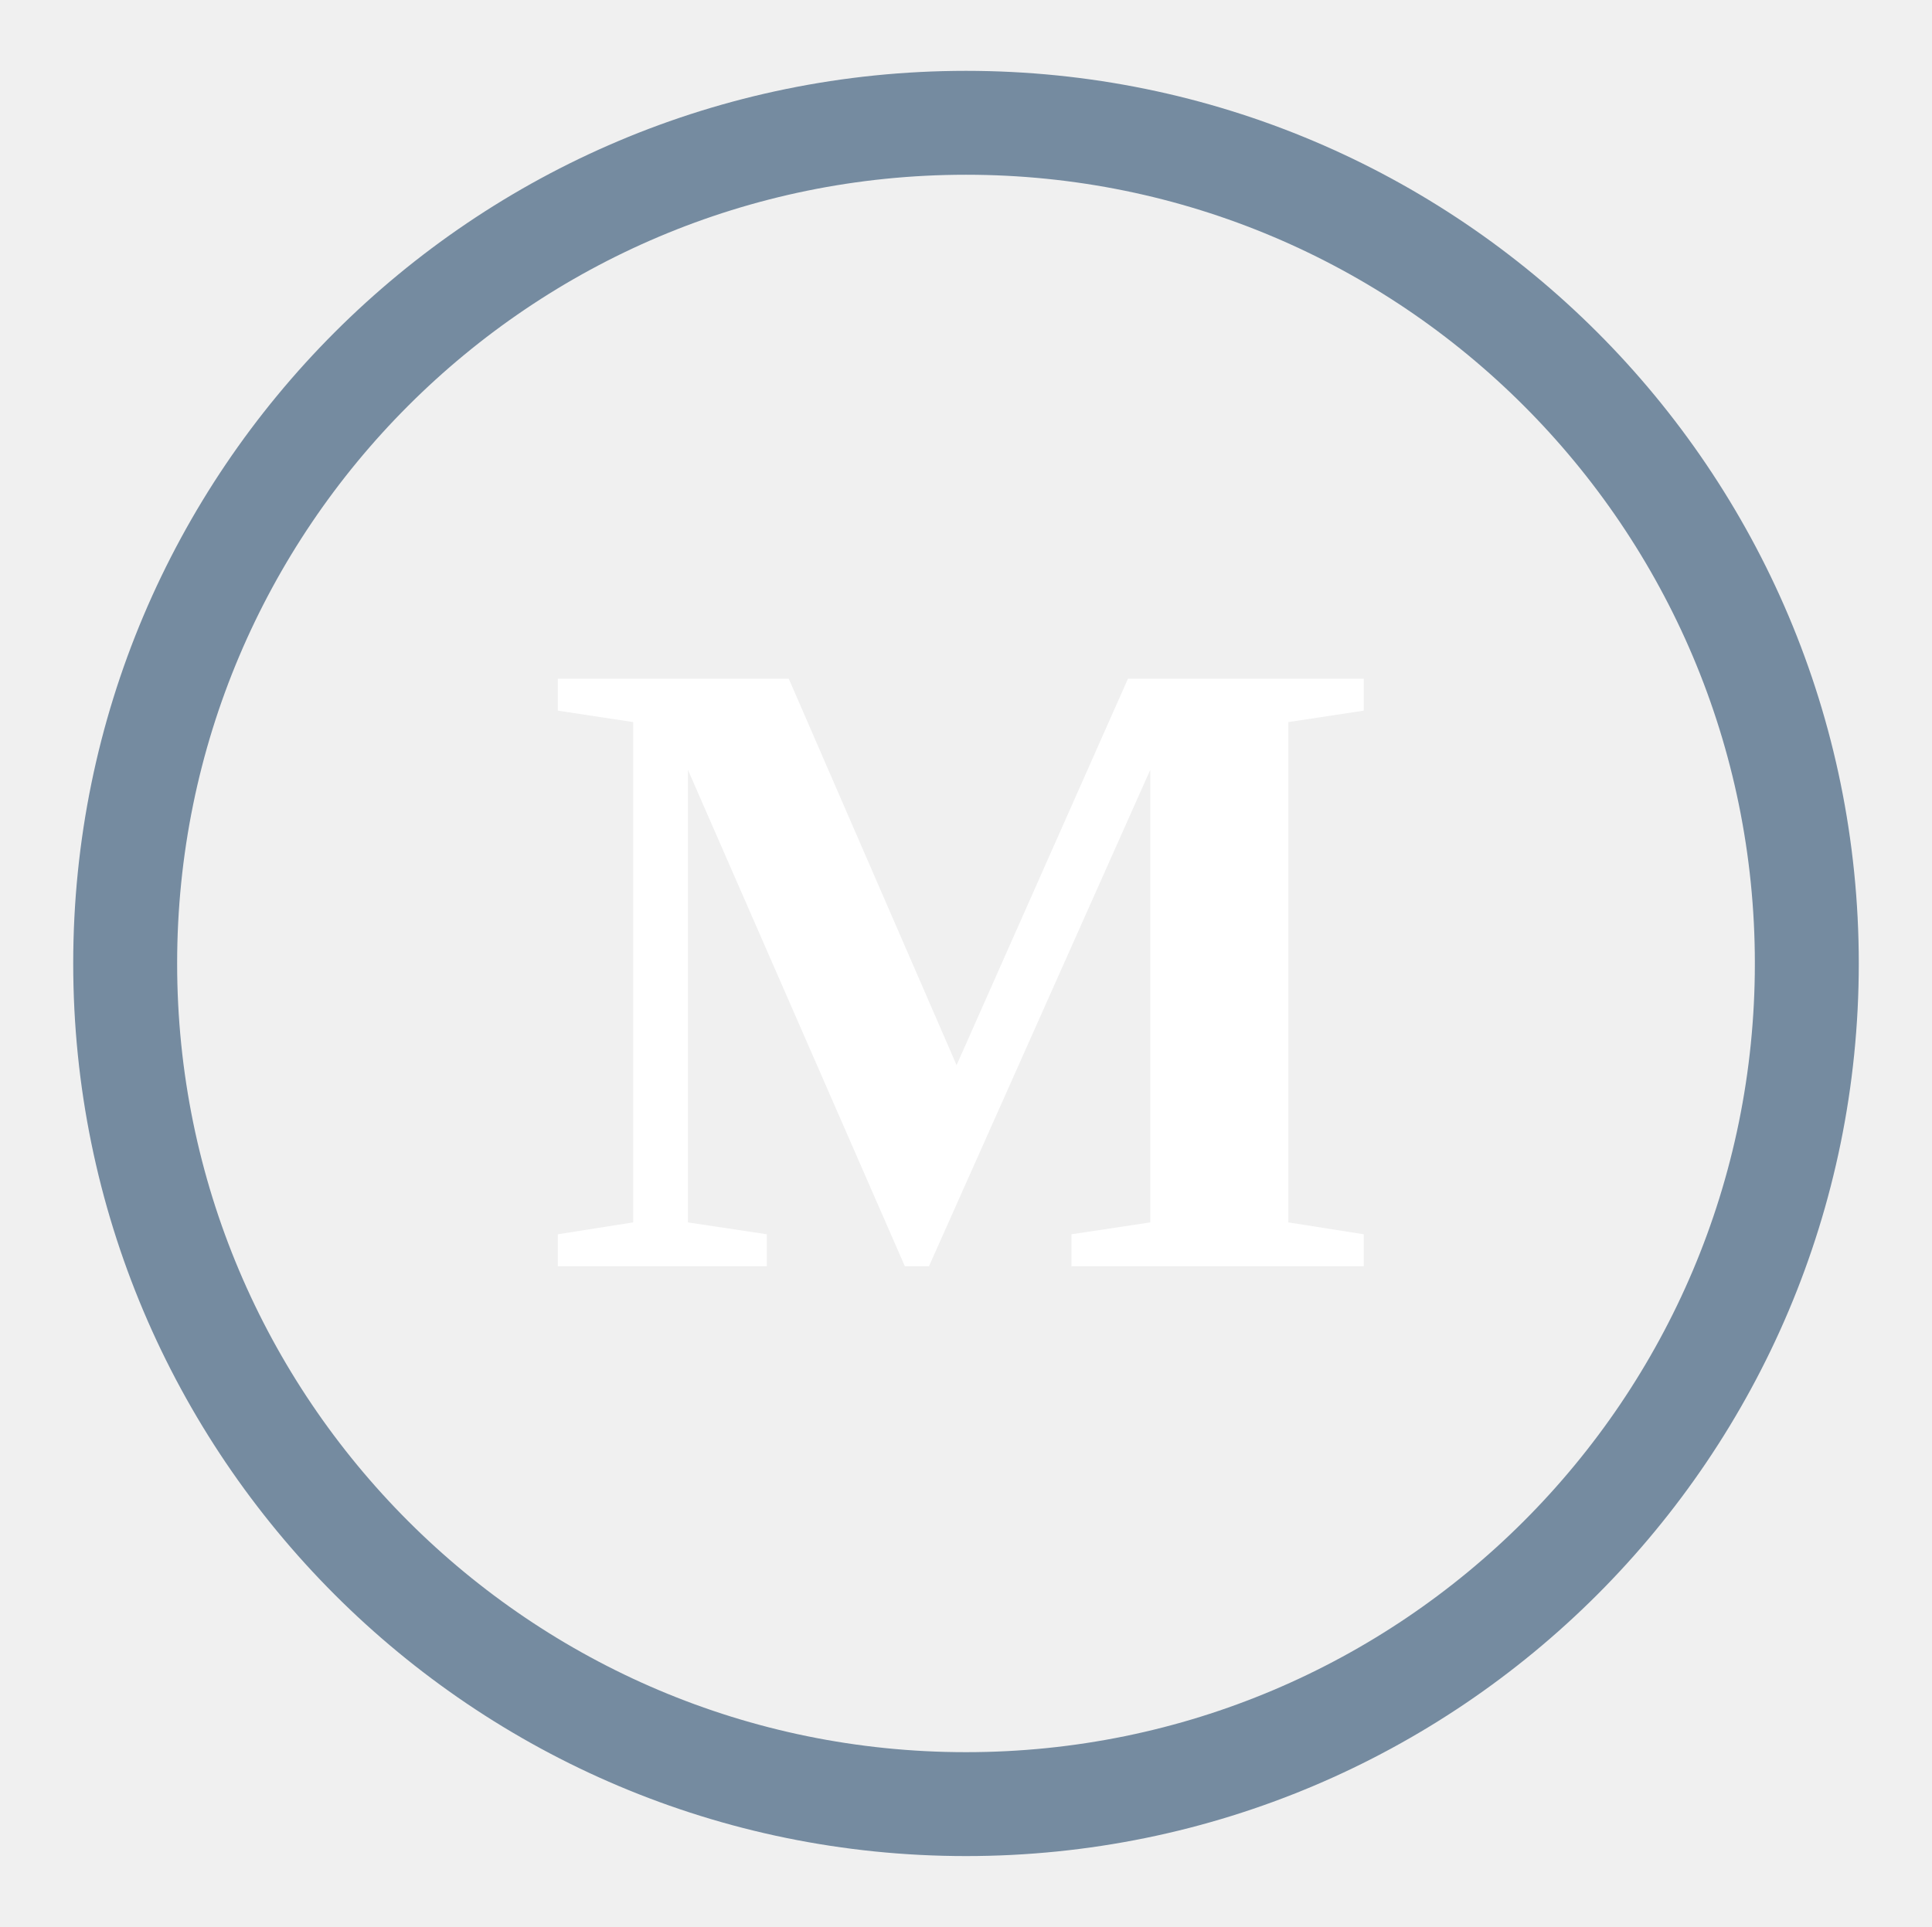
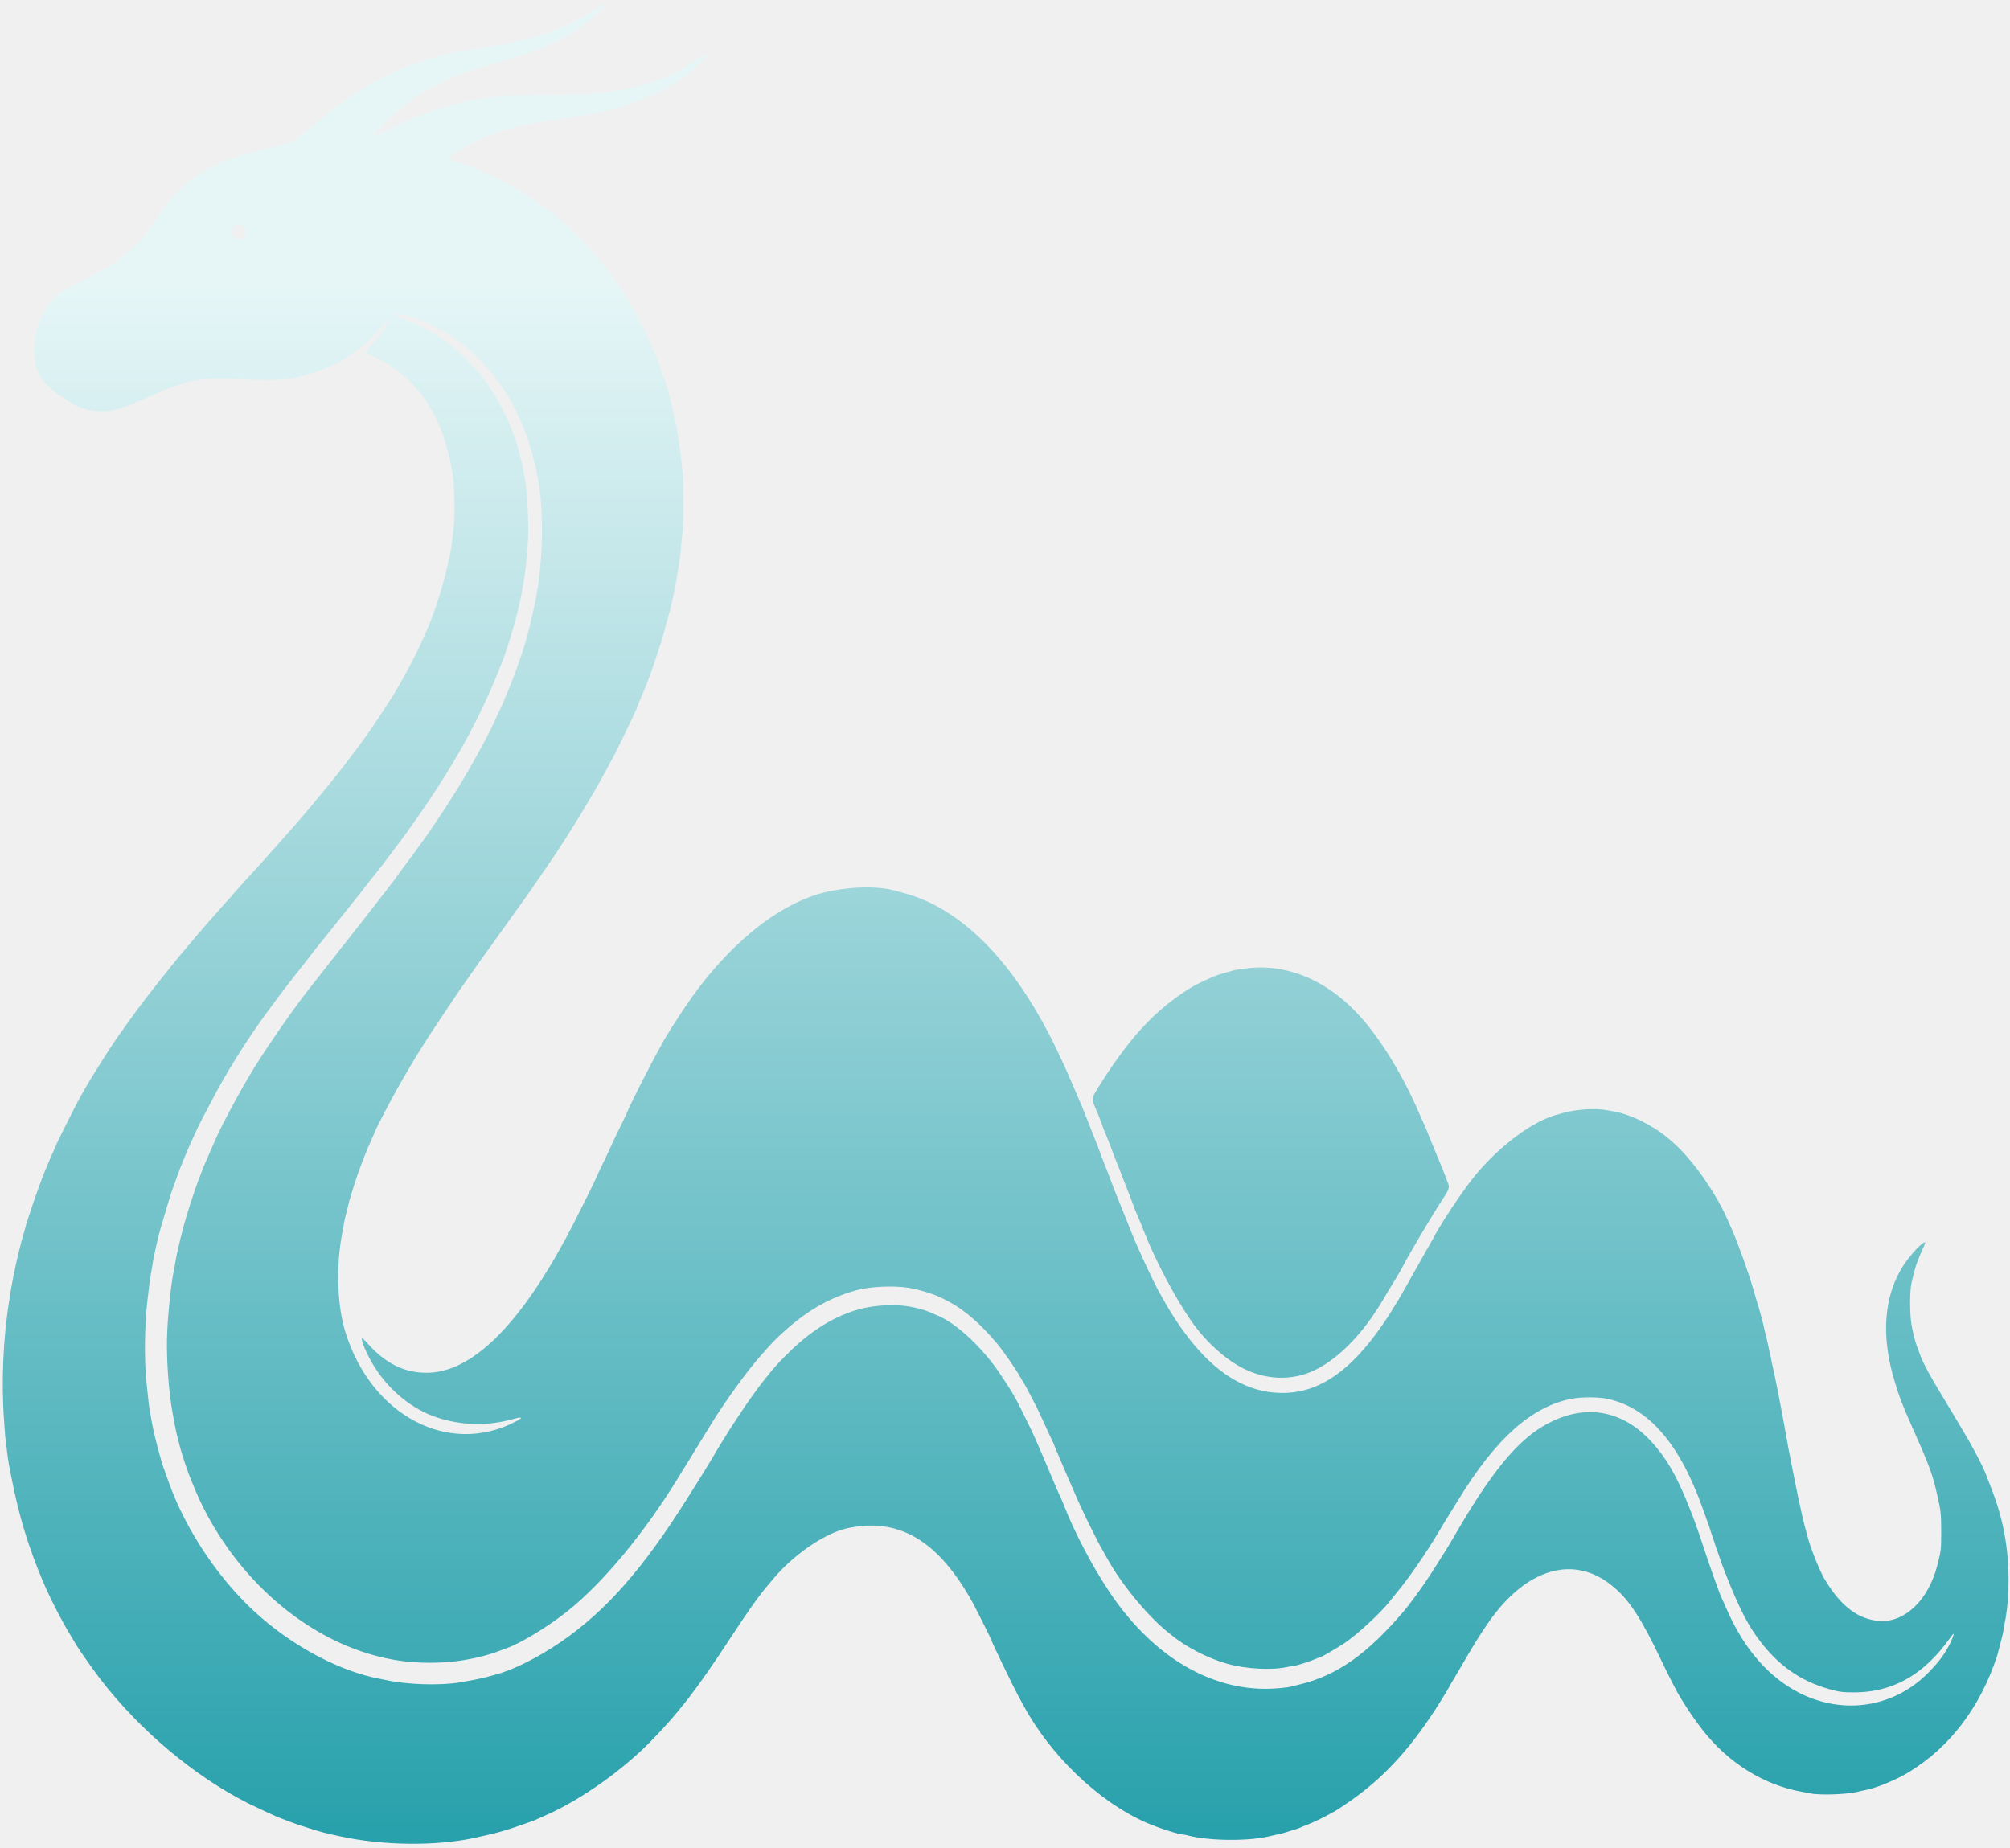
- <svg xmlns="http://www.w3.org/2000/svg" viewBox="0 0 409 408" role="img" aria-label="Le Memphré">
-   <circle cx="204.5" cy="204" r="178" fill="none" stroke="#758BA0" stroke-width="22" />
-   <text x="204.5" y="204" text-anchor="middle" dominant-baseline="central" font-family="Georgia, 'Times New Roman', serif" font-size="190" font-weight="700" fill="#FFFFFF">M</text>
+ <svg xmlns="http://www.w3.org/2000/svg" viewBox="0 0 906 833" role="img" aria-label="Le Memphré">
+   <defs>
+     <linearGradient id="me-rev" x1="0" y1="0" x2="0" y2="1">
+       <stop offset="0.15" stop-color="#E6F6F7" />
+       <stop offset="1" stop-color="#28A1AC" />
+     </linearGradient>
+   </defs>
+   <path fill="url(#me-rev)" d="M271 2.6c-.5 .3-1.9 1.2-3.1 2c-4.3 2.9-10.4 6-15.9 8.2c-1.6 .6-3.3 1.2-3.6 1.4c-4.9 2.1-19.3 5.6-27.5 6.8c-3.4 .5-8.4 1.3-10.3 1.6c-3.9 .7-6.9 1.3-8.3 1.7c-.9 .2-2.2 .5-2.9 .7c-8.4 1.9-20.6 6.5-27.5 10.3c-5.4 2.9-7.2 4-7.8 4.4c-.3 .2-2.3 1.5-4.3 2.8c-6.2 4-12.3 8.7-19.9 15.1c-4.1 3.5-6.9 5.7-7.8 6.2c-1 .5-7.8 2.4-11.5 3.2c-2.7 .6-9.5 2.3-11 2.8c-.7 .2-2 .6-2.8 .9c-15.7 5-26.7 13.4-35.5 26.9c-5.1 7.7-7.6 10.8-13.1 15.7c-5.7 5-11 8.3-22.8 14.1c-7.3 3.5-10.2 5.6-13.2 9.6c-8.4 11.2-9.1 29.3-1.5 36c.8 .7 2.2 2 3 2.8c.9 .9 2.3 1.9 3.3 2.5c.9 .4 2 1.1 2.4 1.5c5.5 4.6 13.5 6.5 21.6 5.2c2.6-.4 10.9-3.7 19.4-7.5c13.2-6.1 22.6-7.8 37.7-6.6c9.5 .7 19.5 .5 23.8-.4c18.4-4 29.5-10.6 42-25.2c1.2-1.4 1.3-.6 .2 1.6c-1.1 2.1-3.4 5.1-6.6 8.5c-1.4 1.6-2.6 3-2.6 3.1c0 .5 .8 1.1 3.2 2.1c14.1 6.2 25.1 18.2 31 34c1.3 3.7 3.3 10.4 3.7 12.5c.1 .4 .3 1.8 .6 3.3c1.1 5.9 1.3 8.4 1.4 15.5c.1 4.4 0 8.1-.1 9.7c-.2 1.5-.5 4.3-.7 6.3c-.5 4.9-.8 6.9-2.7 14.9c-1.2 5.3-3.7 13.7-5.5 18.6c-1.1 3.1-3.1 8.2-3.4 8.7c-.1 .2-.8 1.8-1.5 3.4c-3.3 7.7-10.2 20.5-14.9 27.9c-8.5 13.2-11.9 18-21.8 30.9c-4.8 6.3-20.7 25.4-24.2 29c-.4 .4-3 3.4-5.9 6.7c-6.5 7.3-7.4 8.3-13.1 14.5c-2.5 2.7-5.3 5.9-6.3 7.1c-1.1 1.2-4 4.5-6.6 7.4c-6.4 7.2-10.6 12.1-17.7 20.6c-4.1 5-15.5 19.4-18.3 23.3c-8.9 12.2-11.8 16.4-16.2 23.5c-6.7 10.5-10.4 17-16 28.4c-2.6 5.2-4.8 9.7-4.9 10.1c-.1 .3-.5 1.2-.8 1.9c-.7 1.4-1.2 2.6-4 9.3c-2.9 7.1-7.9 21.7-9.2 26.9c-.2 .7-.7 2.4-1.1 3.8c-.8 2.9-2.4 9.5-2.9 12c-.2 .9-.6 3.1-1 4.8c-.3 1.8-.8 4.2-1 5.4c-.2 1.2-.5 3.3-.7 4.5c-2.9 17.5-3.8 37.7-2.4 55.9c.3 4 .5 7.4 .6 7.5c0 0 .2 1.4 .4 3c.3 3.2 1 8.1 1.6 11c.2 1 .6 2.8 .8 3.9c3.2 16.5 7.5 30.6 13.9 45.8c3.3 7.8 8.3 17.6 12.9 25.2c1.2 1.9 2.3 3.9 2.6 4.3c1.6 2.6 7.5 11 10.6 15c17.8 23.1 42.3 43.7 66.7 56c3.9 1.9 11.2 5.3 13.1 6.1c3.9 1.5 9.2 3.5 10 3.7c.5 .2 2.1 .6 3.5 1.1c6.2 2 7.7 2.4 14.7 3.9c19.2 4.2 43.1 4.5 60.6 .7c11-2.4 13.6-3.1 25.9-7.5c.7-.2 1.9-.7 2.8-1.2c.9-.4 3-1.3 4.5-2c15.3-6.9 33.7-20 46.3-32.9c12.4-12.7 20.4-23 35.1-45.4c8.9-13.6 13.2-19.6 17.2-24.4c1-1.2 2.2-2.5 2.6-3.1c8.8-10.7 23.1-20.7 33.2-23c23.4-5.3 41.4 5.3 56.9 33.4c1.4 2.5 8.5 16.7 8.5 17c0 .6 10.1 21.5 12.1 25.1c.6 1.1 1.5 2.8 2.1 3.9c12.3 22.9 34.1 43.8 55.5 53.2c5.8 2.5 14.8 5.4 16.8 5.4c.3 0 1.2 .2 2 .4c9.8 2.6 28.5 2.7 37.9 .1c.9-.2 2.2-.5 2.8-.6c.7-.1 2.3-.5 3.8-1c1.4-.5 3-.9 3.5-1.1c.5-.1 1.4-.4 2.1-.7c.7-.3 2.1-.9 3.2-1.3c3.2-1.2 8.7-3.9 10.7-5.1c.5-.3 1.1-.7 1.3-.7c1.1-.4 8.7-5.5 12.4-8.4c14.3-10.9 26.1-24.8 38.5-45.4c1-1.7 2.1-3.5 2.4-4.2c.4-.6 2.5-4.2 4.8-8.1c5.3-9.2 8.1-13.7 12.1-19.5c17-24.6 38.8-30.9 56.2-16.2c7.3 6 12.7 14.4 21.5 32.8c3.5 7.4 7.3 14.8 9 17.5c3.3 5.4 5.7 8.9 9.7 14.2c11.8 15.1 27.9 25.1 45.3 28.1c.8 .2 2.4 .4 3.7 .7c4.9 .9 18.1 .3 21.9-1c.4-.1 1.5-.3 2.3-.5c4.6-.7 14.4-4.7 20-8.2c18.5-11.3 32.1-29.2 39.7-52.4c.6-2.1 2.6-9.7 2.8-11.1c.1-.6 .3-2 .5-3c1-5 1.4-8.6 1.7-14.2c.8-17.2-1.7-32.4-7.9-47.9c-.8-2.1-1.7-4.3-1.9-5c-2.4-6.1-7.2-14.9-17.1-31.2c-9.2-15.2-11.3-19.1-13.2-24.3c-.2-.7-.7-2.1-1.1-3c-.8-2.2-1.5-4.9-2.3-9c-.9-4.7-1-15.3-.1-19.4c1.4-6.3 2.5-9.7 4.6-14.3c1.2-2.6 1.7-3.8 1.6-3.9c-.8-.8-6.5 5.2-9.7 10.1c-9 13.7-10.4 32.1-4 52.8c2.1 7 3.2 9.8 7.6 19.8c8.2 18.4 9.4 21.8 11.5 31.1c1.6 7 1.8 8.5 1.8 16.5c0 8.3-.1 8.8-1.8 15.4c-4 15.4-14.5 25.6-25.9 24.9c-9.7-.6-17.8-6.8-25-19.1c-2.2-3.7-6.3-14.1-7.4-18.4c-.1-.6-.6-2.2-1-3.7c-.8-2.7-2.2-9.1-3.4-14.6c-.3-1.8-.8-4-1-4.9c-.2-.9-.8-4-1.4-7c-.5-2.9-1.4-7.3-1.9-9.7c-.4-2.4-.9-5.2-1.1-6.1c-.5-3.3-4-21.6-5.4-28.3c-.3-1.2-.8-3.4-1.1-4.9c-.2-1.4-.7-3.5-1-4.7c-.2-1.2-.7-3.3-1-4.6c-.3-1.4-.7-3.3-1-4.2c-.2-.9-.5-2-.6-2.6c-.1-.5-.3-1.5-.5-2.1c-.1-.6-.5-2.1-.9-3.3c-.3-1.1-.9-3.5-1.5-5.2c-.5-1.7-1.3-4.3-1.7-5.8c-2.2-7.7-6.7-20.2-9.6-27c-.5-1.1-1.1-2.5-1.4-3.1c-5.1-12.4-15.8-27.9-24.7-35.9c-4.6-4.2-7.8-6.4-13.3-9.4c-4-2.2-10.1-4.5-13.4-5c-.8-.2-2.6-.5-3.9-.7c-5.3-1-14.4-.3-20 1.4c-.9 .2-2.3 .7-3.2 .9c-11.8 3.5-27.9 16.2-38.6 30.5c-5.6 7.4-12.8 18.4-16.3 25c-.6 1.2-2 3.6-3 5.3c-1.8 3.2-6.3 11.2-9 16c-18.7 33.7-35.8 48.5-56.1 48.4c-20.7-.1-38.7-14.8-55.2-45.1c-3-5.4-9.3-18.9-12.5-26.8c-1.6-3.9-6.4-16-8.1-20.2c-.9-2.4-2.1-5.6-2.7-7.1c-1.4-3.5-4.1-10.6-4.7-12.3c-1.4-3.5-2-5-4.2-10.6c-2.7-6.9-2.8-7.1-5.9-14.3c-4.4-10.3-6.1-13.9-9.2-20.3c-18.9-38.5-42.5-62.2-68.8-68.9c-1.1-.3-2.6-.7-3.3-.9c-8.3-2.3-22.1-1.7-33.1 1.2c-21 5.8-43.5 24.6-61.6 51.6c-4 6-8 12.3-9.4 14.8c-.6 1.1-1.4 2.6-1.9 3.5c-3.5 6.1-14.4 27.6-14.4 28.4c0 0-1 2.1-2.2 4.7c-1.3 2.5-2.9 6-3.8 7.8c-3.2 7-4.8 10.4-6.9 14.7c-1.1 2.5-2.1 4.5-2.1 4.6c0 .2-9.2 18.6-10.4 20.8c-.7 1.3-1.7 3.2-2.2 4.2c-21.7 40.4-43 61.1-63 61.1c-10 0-18.4-4.1-26.4-13c-1.1-1.3-2.3-2.4-2.5-2.5c-1.3-.3 1.9 7.3 5.3 12.7c6.9 11 17.3 19.4 28.4 23c11.5 3.7 23 3.9 34.8 .5c3.6-1 3.9-.4 .7 1.2c-30.1 15.9-65.2-2.4-76.9-40.2c-3.6-11.5-4.3-28.7-1.7-43.2c.4-2 .8-4.5 1-5.6c.2-1.1 .5-2.5 .6-3c.2-.6 .6-2.5 1.1-4.3c.4-1.7 .8-3.4 .9-3.7c.2-.3 .6-1.6 .9-2.9c1.5-5.3 4.9-14.8 7-19.6c.2-.5 .6-1.5 1-2.3c.3-.8 1.1-2.5 1.6-3.7c.6-1.2 1-2.2 1-2.3c0-.2 4-8.2 6.4-12.6c3.2-6.2 11.1-19.8 15.2-26.1c1.2-2 2.7-4.2 3.1-4.9c1.2-1.9 12.2-18.3 13.3-19.9c.5-.7 2.7-3.8 4.9-7c2.2-3.2 5.3-7.5 6.8-9.6c5.1-7.1 8.7-12.1 10.1-14.1c.8-1.1 3.2-4.5 5.4-7.5c4.2-5.9 4.7-6.6 9.2-13.2c4.6-6.5 8.9-13.1 11.2-16.7c1.2-1.9 2.8-4.5 3.7-5.9c2.9-4.4 12.7-21 12.7-21.5c0 0 .4-.6 .7-1.3c.4-.6 1.4-2.4 2.2-3.9c.8-1.6 1.5-2.9 1.6-3c.8-1.1 11.3-22.7 11.3-23.3c0-.1 .5-1.3 1.1-2.8c3-7 3-7 5.4-13.4c1.4-4.1 3.2-9.4 4.7-14c.9-3.1 1.2-4.2 2.5-9.2c.4-1.1 .8-2.6 .9-3.2c.9-2.8 2.9-12.2 3.5-16c1-5.9 1.1-7.1 1.5-9.6c.2-1.6 .5-4.2 .6-6c.2-1.8 .4-4.5 .6-6c.4-3.7 .4-22.9 0-26c-.2-1.3-.4-3.8-.6-5.5c-.5-6.1-1.9-14.8-3.5-21.3c-.2-1.1-.6-2.8-.8-3.7c-2.1-9.3-6.5-21.7-10.7-30.4c-1-2-2.1-4.4-2.6-5.4c-.5-1-1.6-3.2-2.6-5c-1-1.8-1.8-3.3-1.8-3.3c0-.4-5.4-8.9-7.6-11.9c-18-25.3-40.3-42.5-68-52.6c-1.4-.5-3.2-1-4-1.3c-2.5-.6-3.2-1.2-2.5-2.1c1-1.4 11.3-7.2 16-9.1c3.1-1.3 6.1-2.4 7.3-2.7c.7-.2 2.3-.7 3.7-1.1c5.9-1.7 14.9-3.4 26.3-4.9c6.7-.9 14.4-2.3 18.1-3.4c.9-.3 1.9-.5 2.1-.5c.2 0 1.1-.2 2.1-.5c.9-.3 2.4-.8 3.3-1c13.3-4.2 24.8-10.5 32.7-18.1c5.4-5.2 5.3-6.6 0-2.9c-6.4 4.3-12.2 7.3-18 9.4c-3.5 1.3-8.2 2.8-9.8 3.2c-13.1 2.9-18.8 3.5-41.4 3.7c-20.2 .2-26.7 .8-37.3 3.4c-1 .3-2.8 .8-4.1 1.1c-6 1.4-12.8 3.8-21 7.2c-.5 .2-3.7 1.8-7.1 3.5c-9.4 4.7-9.6 4-.9-4.2c10.6-10 20.5-16 35.1-21.3c.7-.3 1.9-.7 2.6-.9c.7-.3 2.3-.8 3.6-1.2c1.2-.4 2.6-.8 3.1-1c.5-.2 1.3-.4 1.9-.5c.5-.1 1.2-.2 1.6-.4c.3-.1 1.9-.5 3.5-1c1.6-.4 3.3-.9 3.7-1.1c.5-.2 1.9-.6 3.2-1c4.9-1.5 8.4-2.7 11-3.9c8.8-3.8 15.8-7.9 21.8-12.8c5.1-4 8.1-7.9 4.9-6.2zM109.3 101.8c1.9 1.2 2.2 3.8 .8 5.2c-2.5 2.6-6.9-.8-5.3-3.9c.9-1.8 2.9-2.3 4.5-1.3zM181.1 141.9c5.7 .9 12.7 3.7 19.3 7.7c17 10.3 29.4 26.1 37 46.9c2.5 7.1 5 17.2 5.9 24.4c1.8 15.6 1.1 34.3-1.9 49.6c-.5 2.5-1.1 5.4-2.1 9.5c-1.1 5.4-3.9 14.7-5.5 18.7c-.5 1.3-.9 2.6-.9 2.7c0 .7-6.9 17.6-7.5 18.4c-.1 .1-.8 1.5-1.5 3.2c-4.2 9.6-13.6 26.5-22 39.4c-1.8 2.9-8.3 12.5-9.6 14.4c-.8 1.1-1.9 2.6-2.4 3.3c-1.2 1.7-4.1 5.7-8.4 11.4c-1.9 2.6-3.8 5.2-4.2 5.8c-.4 .6-2.4 3.1-4.4 5.7c-2 2.6-4.5 5.8-5.6 7.2c-1.1 1.4-2.9 3.8-4.1 5.3c-1.2 1.5-3.3 4.1-4.6 5.8c-1.2 1.6-3.3 4.3-4.6 5.8c-1.2 1.6-4.3 5.6-6.9 8.8c-2.5 3.2-5.9 7.6-7.6 9.7c-8.5 10.8-21.5 29.8-27.7 40.4c-5.9 10.1-12.1 21.8-14.8 28c-3 6.8-6.1 14-6.1 14.3c0 .1-.4 1.1-.8 2.1c-1.1 2.6-3.4 9.3-5.8 17.1c-1.8 5.7-4.5 16.7-5.3 21.8c-.2 1.2-.5 2.7-.6 3.3c-1.1 4.9-2.5 17.3-3 27.3c-.6 10.2 .5 27.4 2.5 37.7c.2 1.5 .7 3.8 1 5.3c.2 1.4 .8 3.7 1.1 5.1c.4 1.4 .8 3 .9 3.5c.8 3.4 3.9 12.7 5.4 16.1c.3 .8 1.1 2.6 1.7 4.2c15.8 37 47.2 65.8 81.8 74.8c10.5 2.8 20.9 3.6 32.7 2.7c7.6-.7 16.6-2.6 23.1-5.2c.8-.3 2-.7 2.7-1c6.5-2.3 18.2-9.4 27.1-16.4c16.4-13 35.3-35.8 50.8-61.3c4.7-7.7 8.3-13.5 10.2-16.6c1.1-1.8 2.8-4.6 3.8-6.2c6.3-10.3 16.5-24.5 22.6-31.3c5.2-6 7.4-8.2 11.6-11.9c10.2-9 19.8-14.4 31.6-17.7c5.9-1.7 17-2.2 23.6-1.1c5.3 .9 11.9 3 15.5 4.9c.4 .2 1.6 .8 2.7 1.4c7 3.7 14.3 10.1 21.6 18.8c3.5 4.2 9.2 12.6 11.6 17.1c.2 .2 .5 .7 .7 1.1c.7 1.1 3.6 6.7 5.6 10.6c1.7 3.6 2.3 4.8 3.7 7.9c.3 .7 1.3 2.9 2.2 4.8c.9 1.9 1.7 3.5 1.7 3.6c0 .1 .5 1.3 1.1 2.8c.7 1.5 1.5 3.6 2 4.7c.5 1.1 1.8 4.2 3 7c1.2 2.7 2.6 5.9 3.1 7.1c.5 1.2 1.3 3 1.8 4.2c.6 1.1 1 2.1 1 2.2c0 .1 4.9 10.3 6.2 12.7c1.1 2.2 2.5 5 3.9 7.4c.6 1 1.4 2.5 1.9 3.4c6.2 11.4 17.6 25.3 26.7 32.9c.9 .7 2.2 1.8 2.9 2.3c6.3 5.2 16.4 10.3 24.7 12.6c8.5 2.4 20.2 3 27.3 1.4c.8-.2 2.1-.4 2.9-.5c1.6-.2 7.1-2 9.9-3.2c1.1-.5 2.1-.9 2.3-.9c.4 0 7.4-4.1 10.4-6.1c5.7-3.8 16.1-13.4 20.3-18.7c.8-1 2.5-3.1 3.7-4.6c3.2-3.8 7.1-9.3 11.3-15.5c4.1-6.2 4.8-7.3 10.7-17.2c.4-.7 1.2-2 1.8-2.9c.6-.9 2.1-3.4 3.4-5.5c17.1-28 33.2-42.3 51.3-45.8c4.4-.8 11.8-.8 15.8 0c18.7 3.9 32.8 20.1 43.3 49.8c.7 2 1.7 4.7 2.2 6.1c.5 1.4 1.1 3 1.2 3.6c.5 1.7 4.6 13.6 5.3 15.5c.4 .9 1 2.7 1.5 3.9c5.9 15.1 10.2 23.6 15.7 30.6c8.6 11.2 18.3 17.8 30.9 21.4c4.6 1.3 6.1 1.5 11.6 1.5c13.6-.1 25-4.9 35-15c2.8-2.8 4.5-4.8 8.8-10.6c1.3-1.8 1-.4-.5 2.9c-2.4 5-5.2 8.8-9.8 13.5c-15.4 15.9-38.2 19.6-58.3 9.5c-13.9-7-25.2-20-32.9-37.8c-.8-1.8-1.7-3.9-2.1-4.7c-2-4.5-4.4-11.5-10.5-29.7c-2.1-6.1-2.2-6.3-4.3-11.6c-5.6-14.1-10.3-22.2-16.9-29.4c-12.3-13.5-27.8-17-43.8-9.8c-14.1 6.2-26.2 19.9-43.3 49c-5.1 8.8-5.9 10-8.9 14.7c-1.6 2.6-3.8 5.9-4.7 7.3c-1.9 3.1-8.8 12.5-10.7 14.7c-16.6 19.6-30.3 29.3-47.2 33.4c-1.7 .4-3.5 .9-4 1c-1.8 .5-7.7 1-11.4 1c-26.7 0-52.1-15.9-70.9-44.4c-7.6-11.5-15.5-26.6-20.3-39c-.4-1-1-2.4-1.4-3.2c-.7-1.6-2-4.4-3.8-8.8c-2.1-5.1-5.6-13.2-7.8-18.2c-2.1-4.6-7.9-16.3-8.6-17.4c-.3-.3-.6-.8-.6-1.1c-.4-.9-6.3-10.1-8.4-12.9c-7.8-10.6-17.9-19.7-25.6-23.1c-.9-.4-1.8-.8-2.1-.9c-7.6-3.5-16.3-4.7-25.9-3.6c-13.8 1.5-27.4 8.8-40.1 21.5c-4.4 4.4-5.4 5.4-10.5 11.8c-6.4 8-16.4 23.1-24 36.2c-1.6 2.7-4.6 7.6-11 17.7c-19.9 31.6-36.6 50.5-56.9 64.4c-10.3 7-21.2 12.5-29.3 14.6c-.7 .2-2.5 .7-4 1.1c-2.7 .7-7.3 1.6-12 2.4c-9.3 1.5-24.1 1-33.5-1.1c-.6-.1-1.9-.4-3-.6c-16.8-3.2-36.8-13.5-52.8-27.3c-18-15.4-33.9-38.7-42-61.4c-.9-2.5-1.7-4.8-1.8-5.1c-1.4-3.3-4.5-15-5.7-21.5c-.3-2.1-.8-4.2-.9-4.9c-.3-1.3-1-7.3-1.7-14.8c-.9-9.1-.7-24.6 .5-35c.7-6.2 1.1-9.2 1.6-12.4c.4-2 .8-4.4 .9-5.3c.6-3.6 2.5-12.1 3.7-16.1c.3-.8 .9-3 1.4-4.7c1.3-4.4 3-10.1 3.8-12.3c.4-1 1.1-2.9 1.6-4.4c2.1-6 4.9-12.7 7.9-19.2c1.4-3.2 2.3-5 4.3-8.9c.7-1.2 2.3-4.4 3.7-7c6.7-13 16.3-28.3 25.8-41.1c2-2.7 4.1-5.6 4.8-6.5c1.8-2.4 4.8-6.3 8.1-10.5c1.7-2.1 4.3-5.5 5.8-7.4c1.5-1.9 3.2-4.2 3.9-5c.7-.8 3.5-4.3 6.2-7.7c2.8-3.5 6.6-8.2 8.4-10.5c1.9-2.4 4-5 4.7-5.9c.6-.9 2.7-3.5 4.6-5.9c1.9-2.3 5.2-6.5 7.3-9.4c2.1-2.8 4.6-6.1 5.6-7.4c4.7-6.3 13.1-18.4 17.4-25.2c.2-.4 1.2-2 2.2-3.5c11-17.4 19.3-34 26.7-53.2c1-2.7 3.2-9.5 4.8-15c1.3-4.4 3.1-12 3.5-14.8c.2-1.1 .4-2.4 .5-2.9c.4-1.5 1.3-7.8 1.7-12.1c.2-2.3 .5-5.6 .6-7.4c.6-6.7-.2-24.3-1.3-29.2c-.1-.6-.4-2-.6-3.1c-.5-2.8-1.2-6.2-1.9-8.4c-.3-1-.6-2.3-.7-2.8c-2.7-9.5-7.9-20.2-14-28.9c-4.9-7-13.2-15.3-20.1-20c-4.6-3.1-13.3-7.8-14.6-7.8c-.2 0-.7-.2-1.3-.5c-.5-.2-1.8-.8-2.9-1.1c-2.3-.8-3.2-1.4-2.4-1.7c.2-.1 .6-.1 .8-.1c.2 .1 1.2 .2 2.2 .4zM560.9 436.7c-1.9 .2-4.1 .6-4.9 .8c-4.1 1.2-5.1 1.5-6.6 1.9c-3.3 1.1-10.2 4.3-13.3 6.3c-16 10.1-27.4 22.6-41.4 45.1c-2.8 4.5-2.8 4.6-.4 10c.5 1 2.6 6.6 2.6 6.7c0 .1 .4 1.2 .9 2.5c.6 1.2 1.4 3.4 2 4.8c1.8 4.8 3.1 8.2 3.7 9.6c.3 .7 .9 2.3 1.4 3.5c.4 1.2 1.5 4 2.4 6.2c2 5.1 3.5 9 4.1 10.8c.5 1.2 2.4 5.8 3 7.1c.1 .3 .6 1.5 1.1 2.8c5 12.9 14 30 21.4 40.7c6.8 9.8 16.5 18.4 25.1 22.2c8.9 4 18.1 4.5 26.8 1.6c11.4-3.9 23.6-15.4 33.2-31c.7-1.1 2.1-3.4 3.1-5.2c3-4.8 6.7-11 7.4-12.5c2.3-4.6 13-22.6 16.4-27.8c4.7-7.2 4.7-7.1 3.4-10.4c-.3-.9-.9-2.2-1.1-2.9c-.3-.7-1.1-2.8-1.9-4.7c-.8-2-2.2-5.3-3.1-7.5c-.9-2.2-1.9-4.7-2.2-5.4c-.7-1.8-2-4.9-2.5-5.9c-.2-.4-.9-2-1.6-3.6c-7.1-16.7-16.8-32.7-25.9-43.1c-15-17.2-33.9-25.3-53.1-22.6z" />
</svg>
